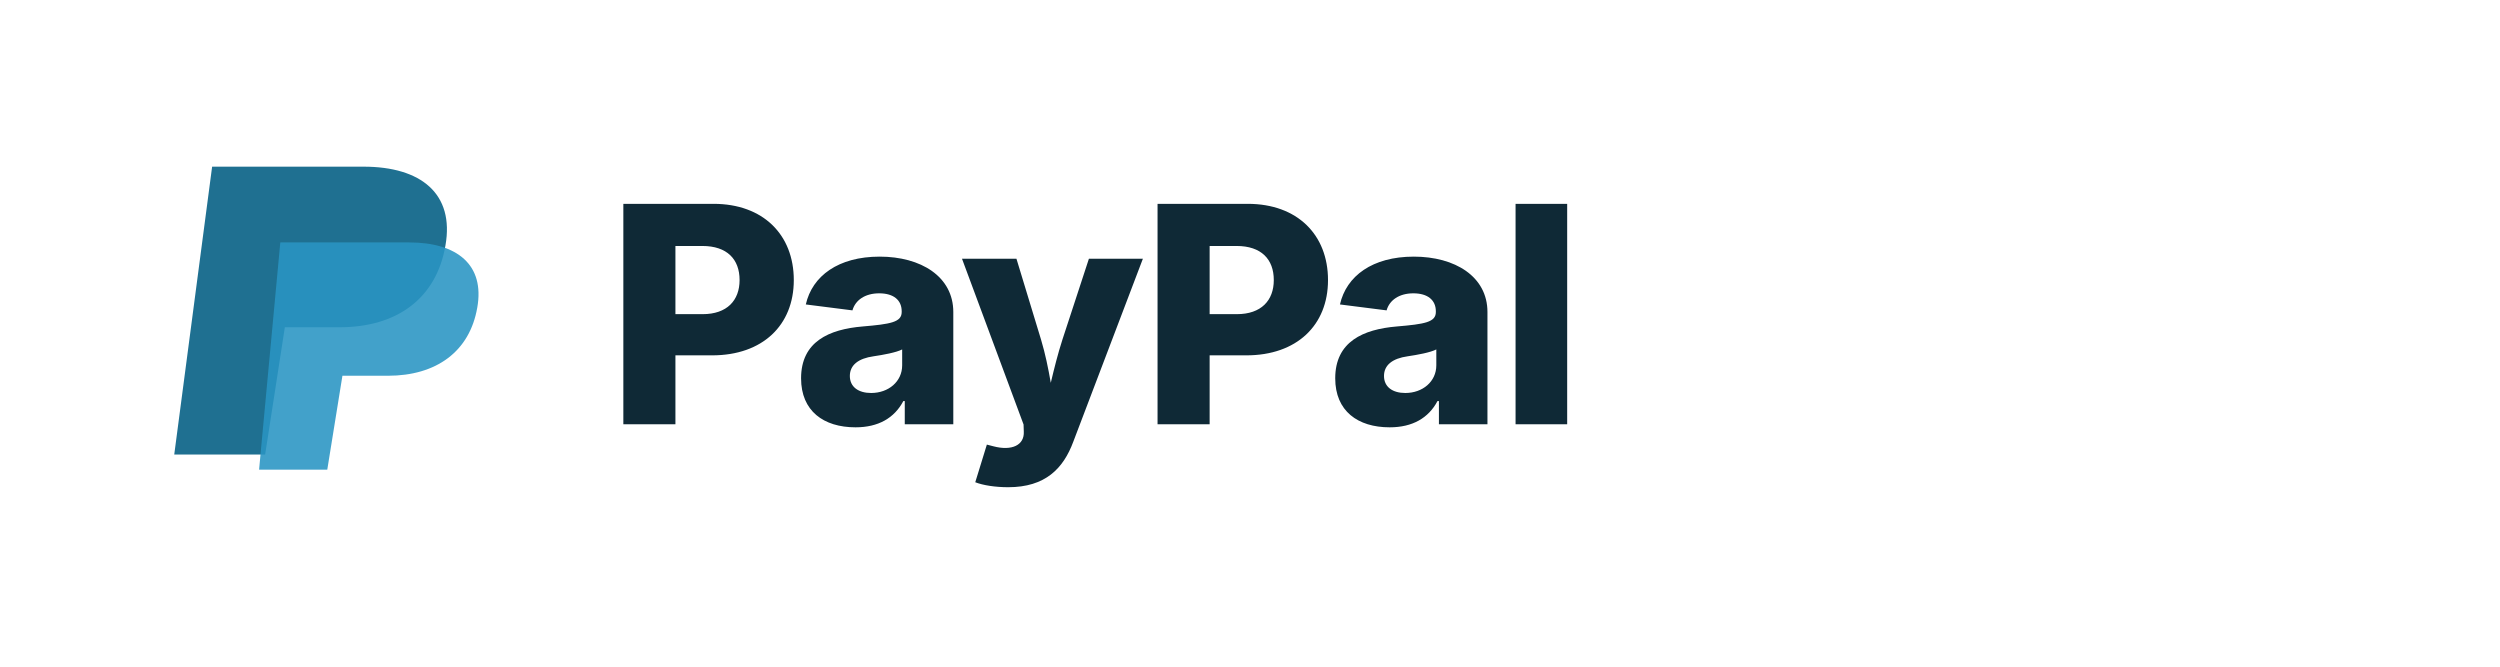
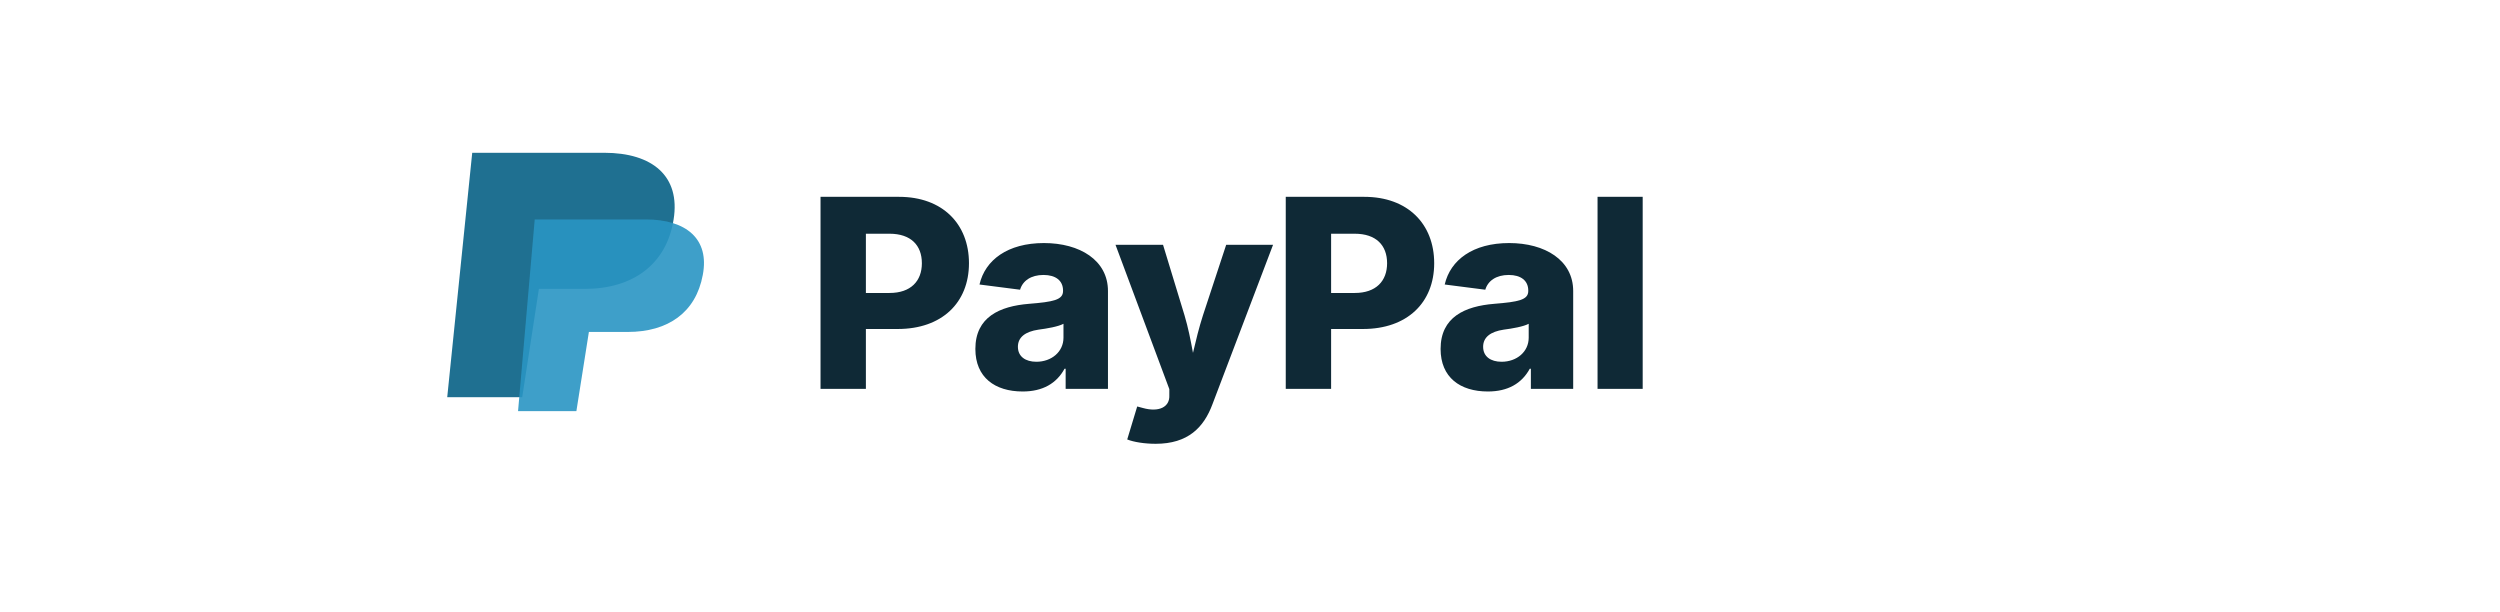
- <svg xmlns="http://www.w3.org/2000/svg" viewBox="0 0 165 44" width="165" height="44" role="img" aria-label="PayPal">
-   <path d="M14 11h10c3.8 0 6 1.8 5.4 5.2-.6 3.5-3.2 5.4-7 5.4h-3.6l-1.3 8.4H11.5L14 11z" fill="#1F7091" />
-   <path d="M18.5 16h8.5c3.2 0 5 1.5 4.5 4.3-.5 2.9-2.7 4.5-5.9 4.5h-3l-1 6.2h-4.5l1.4-15z" fill="#2995C3" opacity="0.88" />
-   <text x="40" y="28" font-family="Plus Jakarta Sans, Inter, Arial, sans-serif" font-size="20" font-weight="800" fill="#0F2936" letter-spacing="-0.02em">PayPal</text>
+ <svg xmlns="http://www.w3.org/2000/svg" viewBox="0 0 180 44" width="180" height="44" role="img" aria-label="PayPal">
+   <path d="M34 11h9.5c3.5 0 5.5 1.7 5 4.8-.5 3.2-2.9 5-6.4 5h-3.3l-1.2 7.8h-5.4L34 11z" fill="#1F7091" />
+   <path d="M38.5 15.8h8c2.9 0 4.6 1.4 4.1 4-.5 2.7-2.5 4.1-5.4 4.1h-2.8l-.9 5.7h-4.2l1.2-13.8z" fill="#2995C3" opacity="0.9" />
+   <text x="58" y="28" font-family="Plus Jakarta Sans, Inter, Arial, sans-serif" font-size="19" font-weight="800" fill="#0F2936" letter-spacing="-0.02em">PayPal</text>
</svg>
